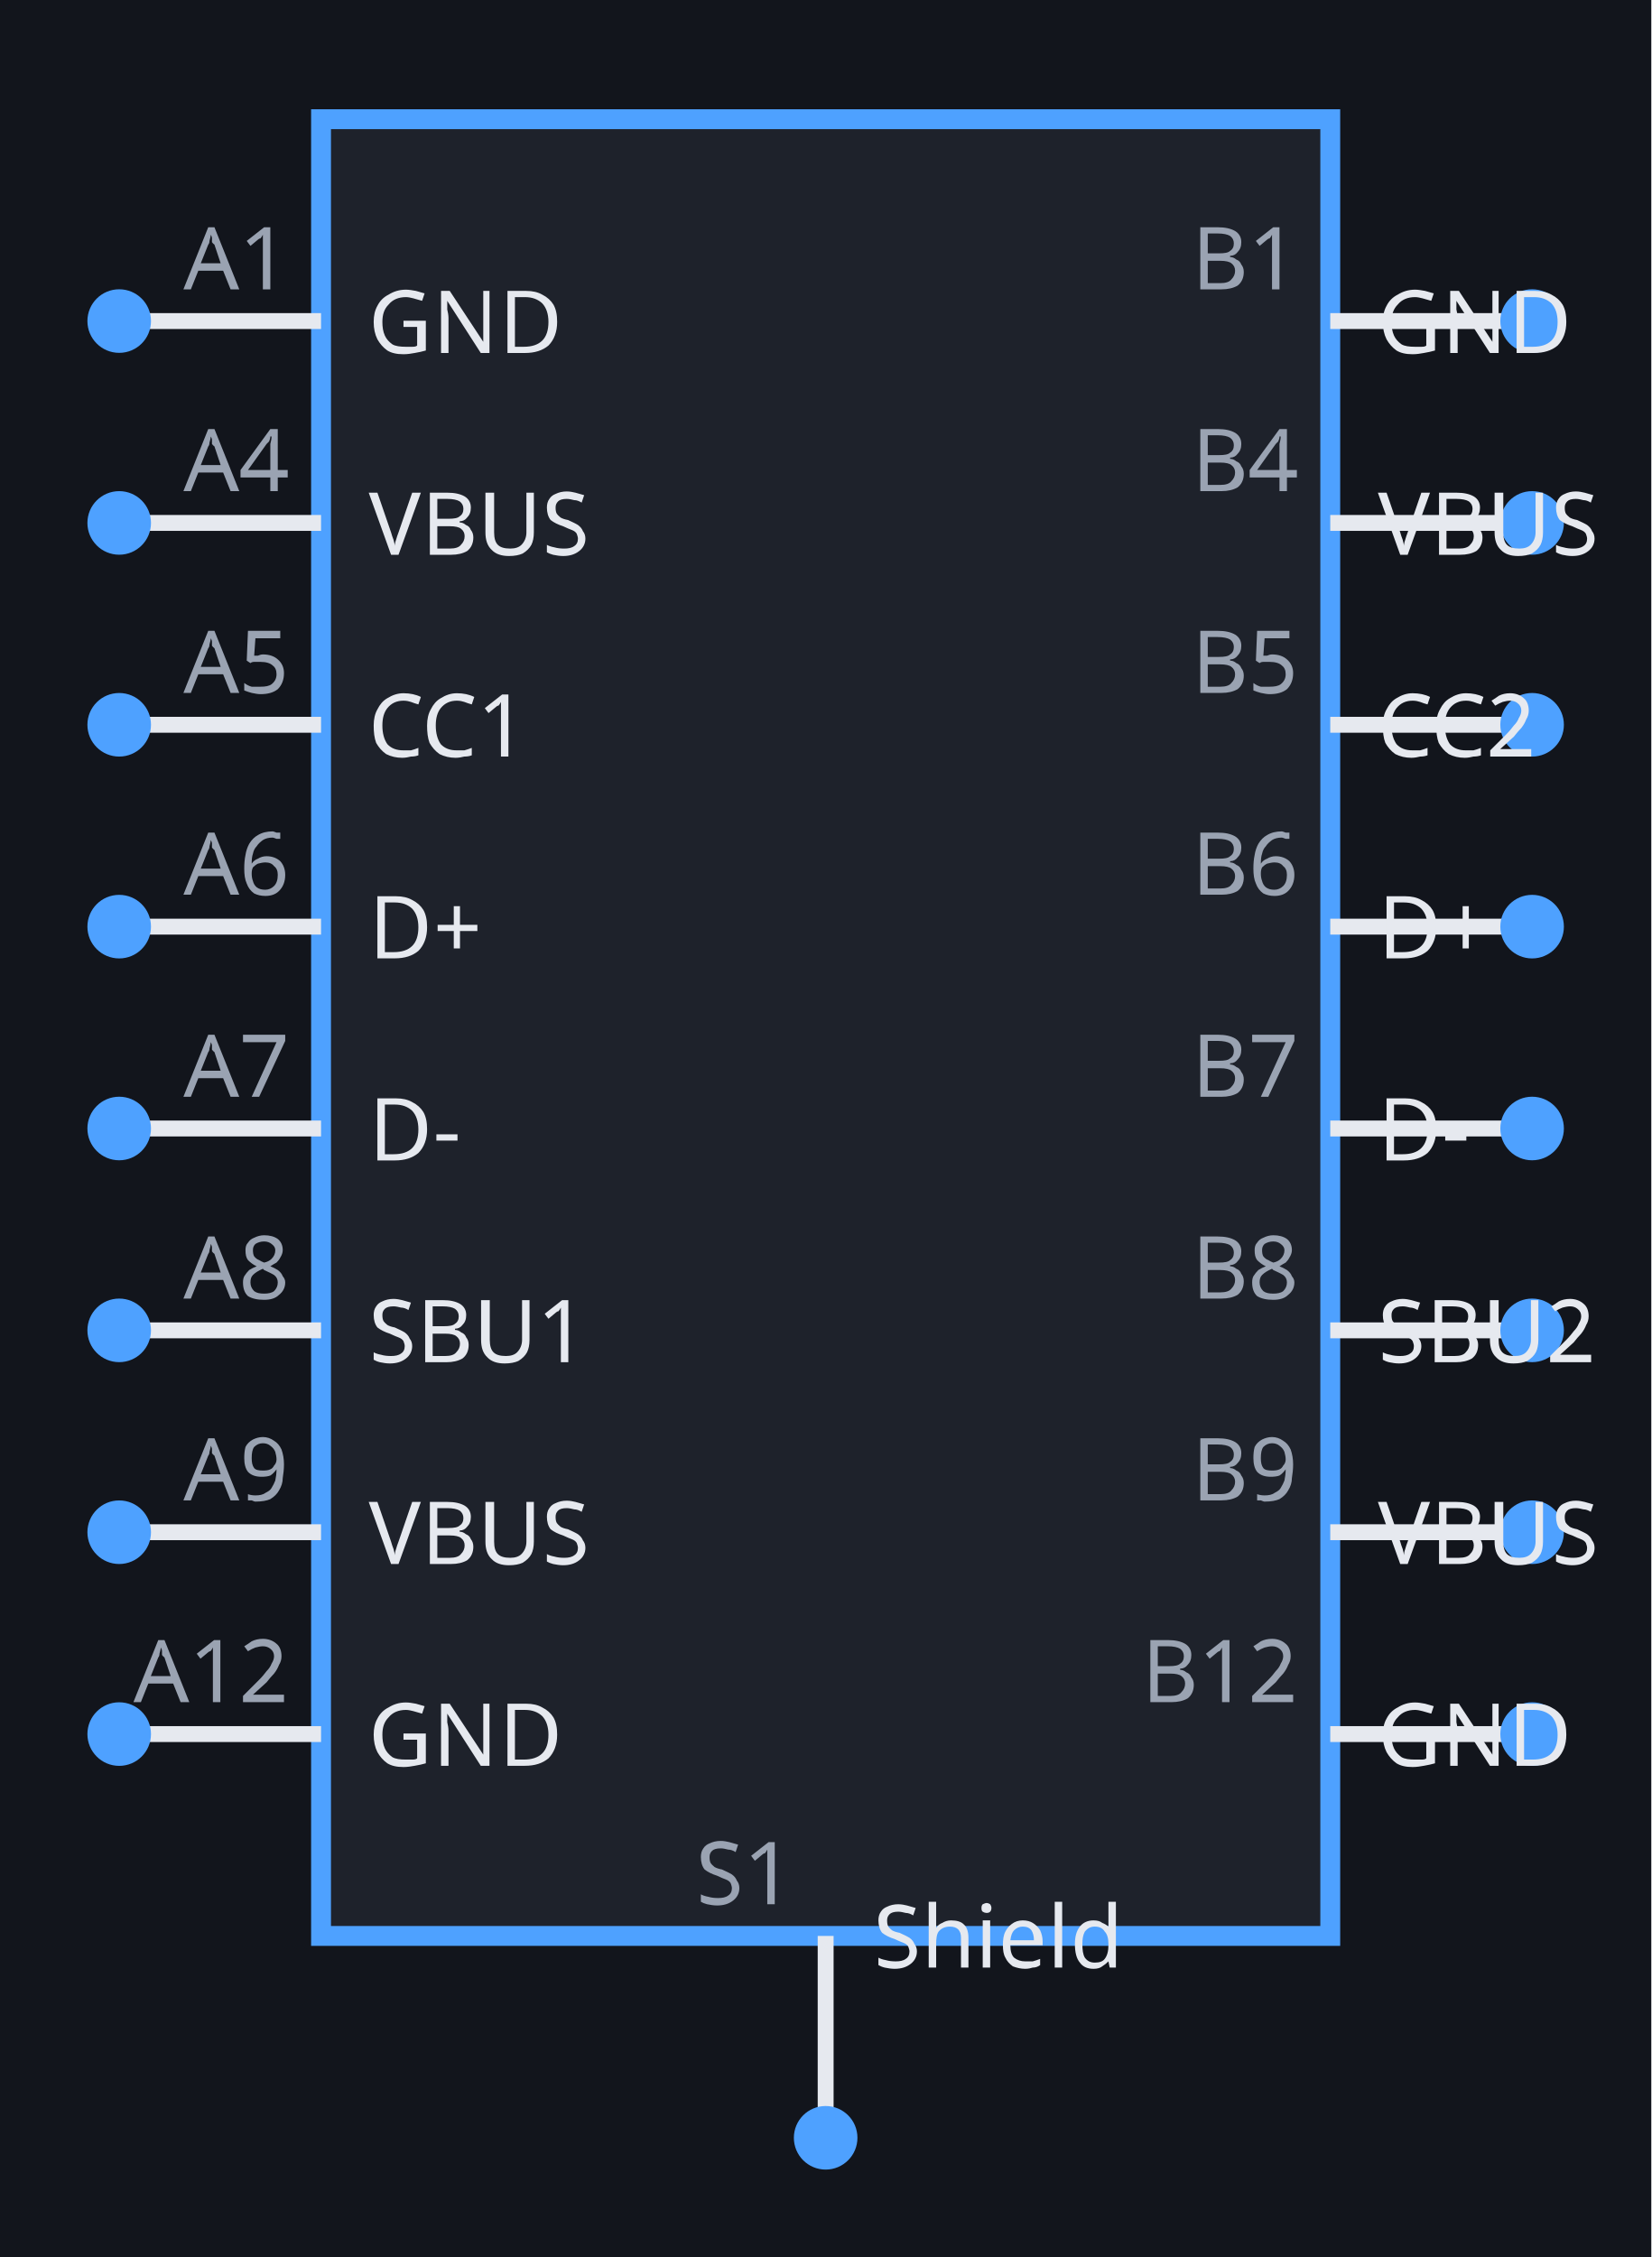
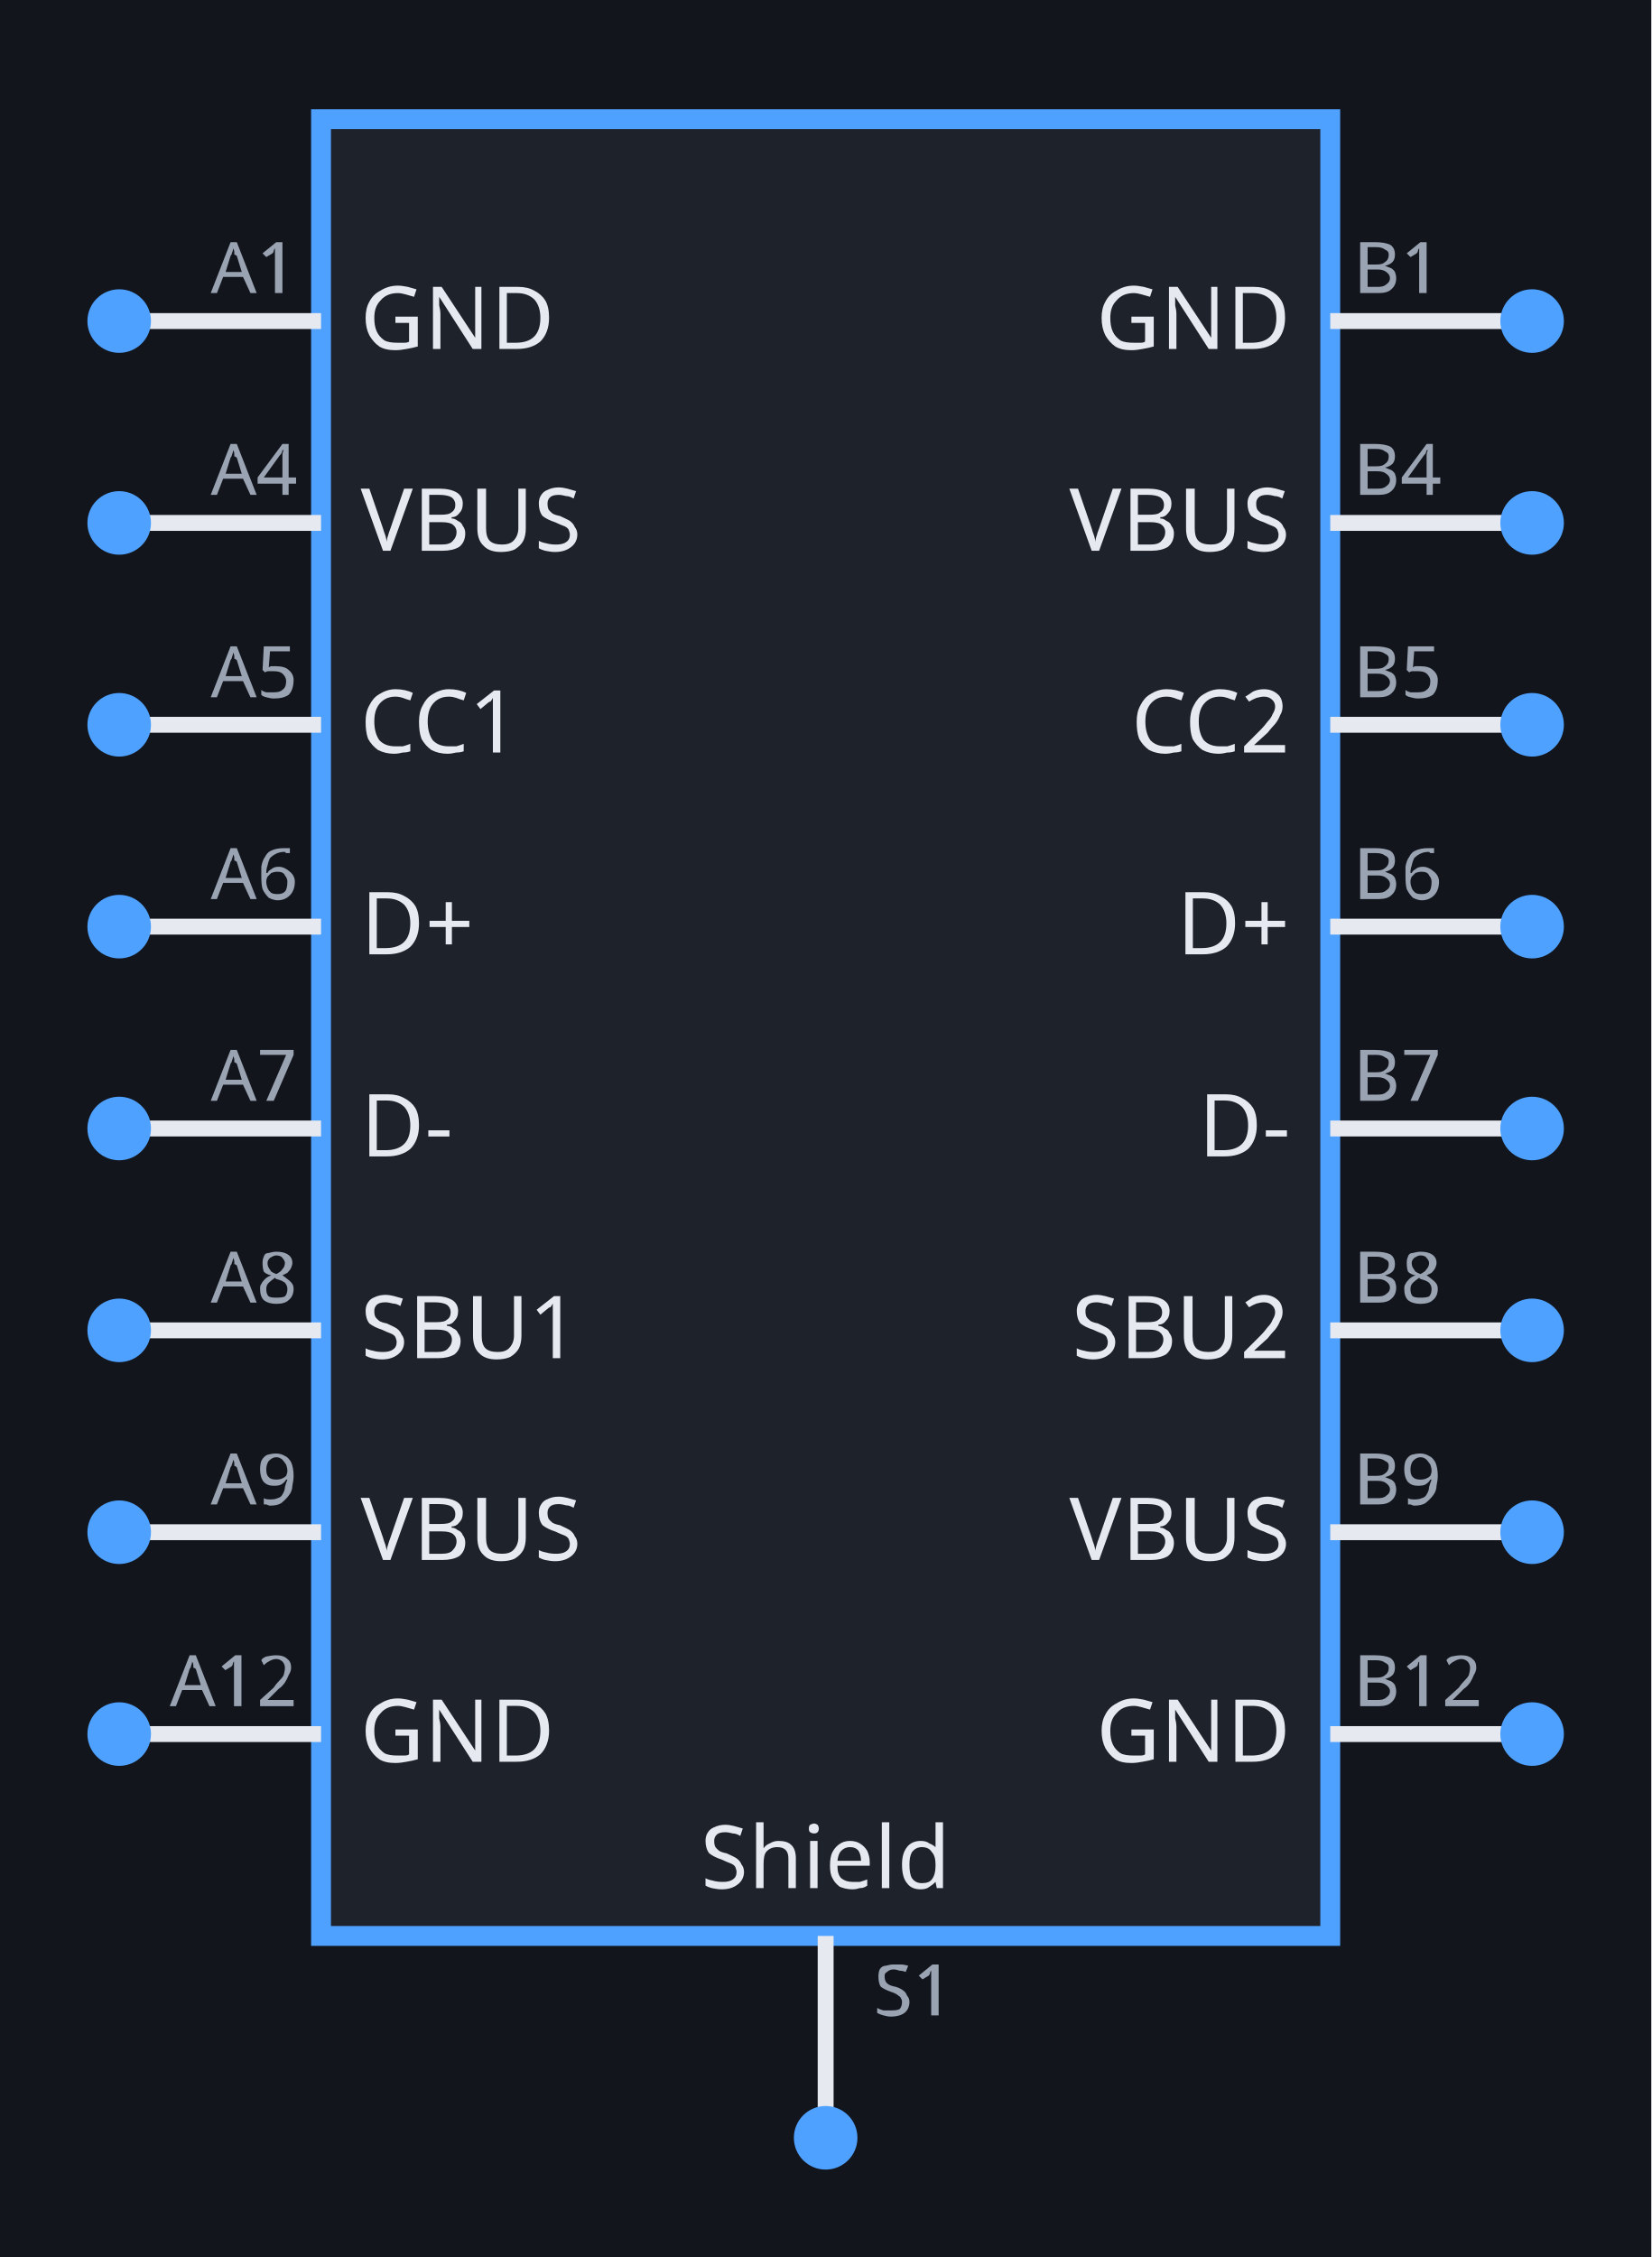
<svg xmlns="http://www.w3.org/2000/svg" viewBox="-10.39 -12.93 20.78 28.40" preserveAspectRatio="xMidYMid meet" style="width:100%;height:100%">
  <rect x="-10.39" y="-12.93" width="20.78" height="28.40" fill="#12151c" />
  <rect x="-6.350" y="-11.430" width="12.700" height="22.860" fill="#1e222b" stroke="#4ea1ff" stroke-width="0.25" />
  <line x1="-8.890" y1="-8.890" x2="-6.350" y2="-8.890" stroke="#e6e9ef" stroke-width="0.2" />
  <circle cx="-8.890" cy="-8.890" r="0.4" fill="#4ea1ff" />
-   <text x="-6.750" y="-9.290" fill="#9aa3b2" font-size="1.1" text-anchor="end" font-family="sans-serif">A1</text>
-   <text x="-5.750" y="-8.490" fill="#e6e9ef" font-size="1.1" text-anchor="start" font-family="sans-serif">GND</text>
+   <text x="-5.850" y="-8.540" fill="#e6e9ef" font-size="1.1" text-anchor="start" font-family="sans-serif">GND</text>
+   <text x="-6.650" y="-9.240" fill="#9aa3b2" font-size="0.9" text-anchor="end" font-family="sans-serif">A1</text>
  <line x1="-8.890" y1="-6.350" x2="-6.350" y2="-6.350" stroke="#e6e9ef" stroke-width="0.2" />
  <circle cx="-8.890" cy="-6.350" r="0.4" fill="#4ea1ff" />
-   <text x="-6.750" y="-6.750" fill="#9aa3b2" font-size="1.1" text-anchor="end" font-family="sans-serif">A4</text>
-   <text x="-5.750" y="-5.950" fill="#e6e9ef" font-size="1.1" text-anchor="start" font-family="sans-serif">VBUS</text>
+   <text x="-5.850" y="-6.000" fill="#e6e9ef" font-size="1.1" text-anchor="start" font-family="sans-serif">VBUS</text>
+   <text x="-6.650" y="-6.700" fill="#9aa3b2" font-size="0.9" text-anchor="end" font-family="sans-serif">A4</text>
  <line x1="-8.890" y1="-3.810" x2="-6.350" y2="-3.810" stroke="#e6e9ef" stroke-width="0.2" />
  <circle cx="-8.890" cy="-3.810" r="0.4" fill="#4ea1ff" />
-   <text x="-6.750" y="-4.210" fill="#9aa3b2" font-size="1.1" text-anchor="end" font-family="sans-serif">A5</text>
-   <text x="-5.750" y="-3.410" fill="#e6e9ef" font-size="1.1" text-anchor="start" font-family="sans-serif">CC1</text>
+   <text x="-5.850" y="-3.460" fill="#e6e9ef" font-size="1.1" text-anchor="start" font-family="sans-serif">CC1</text>
+   <text x="-6.650" y="-4.160" fill="#9aa3b2" font-size="0.9" text-anchor="end" font-family="sans-serif">A5</text>
  <line x1="-8.890" y1="-1.270" x2="-6.350" y2="-1.270" stroke="#e6e9ef" stroke-width="0.2" />
  <circle cx="-8.890" cy="-1.270" r="0.4" fill="#4ea1ff" />
-   <text x="-6.750" y="-1.670" fill="#9aa3b2" font-size="1.1" text-anchor="end" font-family="sans-serif">A6</text>
-   <text x="-5.750" y="-0.870" fill="#e6e9ef" font-size="1.1" text-anchor="start" font-family="sans-serif">D+</text>
+   <text x="-5.850" y="-0.920" fill="#e6e9ef" font-size="1.1" text-anchor="start" font-family="sans-serif">D+</text>
+   <text x="-6.650" y="-1.620" fill="#9aa3b2" font-size="0.9" text-anchor="end" font-family="sans-serif">A6</text>
  <line x1="-8.890" y1="1.270" x2="-6.350" y2="1.270" stroke="#e6e9ef" stroke-width="0.2" />
  <circle cx="-8.890" cy="1.270" r="0.4" fill="#4ea1ff" />
-   <text x="-6.750" y="0.870" fill="#9aa3b2" font-size="1.1" text-anchor="end" font-family="sans-serif">A7</text>
-   <text x="-5.750" y="1.670" fill="#e6e9ef" font-size="1.1" text-anchor="start" font-family="sans-serif">D-</text>
+   <text x="-5.850" y="1.620" fill="#e6e9ef" font-size="1.1" text-anchor="start" font-family="sans-serif">D-</text>
+   <text x="-6.650" y="0.920" fill="#9aa3b2" font-size="0.9" text-anchor="end" font-family="sans-serif">A7</text>
  <line x1="-8.890" y1="3.810" x2="-6.350" y2="3.810" stroke="#e6e9ef" stroke-width="0.2" />
  <circle cx="-8.890" cy="3.810" r="0.4" fill="#4ea1ff" />
-   <text x="-6.750" y="3.410" fill="#9aa3b2" font-size="1.1" text-anchor="end" font-family="sans-serif">A8</text>
-   <text x="-5.750" y="4.210" fill="#e6e9ef" font-size="1.1" text-anchor="start" font-family="sans-serif">SBU1</text>
+   <text x="-5.850" y="4.160" fill="#e6e9ef" font-size="1.1" text-anchor="start" font-family="sans-serif">SBU1</text>
+   <text x="-6.650" y="3.460" fill="#9aa3b2" font-size="0.9" text-anchor="end" font-family="sans-serif">A8</text>
  <line x1="-8.890" y1="6.350" x2="-6.350" y2="6.350" stroke="#e6e9ef" stroke-width="0.2" />
  <circle cx="-8.890" cy="6.350" r="0.4" fill="#4ea1ff" />
-   <text x="-6.750" y="5.950" fill="#9aa3b2" font-size="1.1" text-anchor="end" font-family="sans-serif">A9</text>
-   <text x="-5.750" y="6.750" fill="#e6e9ef" font-size="1.1" text-anchor="start" font-family="sans-serif">VBUS</text>
+   <text x="-5.850" y="6.700" fill="#e6e9ef" font-size="1.1" text-anchor="start" font-family="sans-serif">VBUS</text>
+   <text x="-6.650" y="6.000" fill="#9aa3b2" font-size="0.9" text-anchor="end" font-family="sans-serif">A9</text>
  <line x1="-8.890" y1="8.890" x2="-6.350" y2="8.890" stroke="#e6e9ef" stroke-width="0.2" />
  <circle cx="-8.890" cy="8.890" r="0.4" fill="#4ea1ff" />
-   <text x="-6.750" y="8.490" fill="#9aa3b2" font-size="1.1" text-anchor="end" font-family="sans-serif">A12</text>
-   <text x="-5.750" y="9.290" fill="#e6e9ef" font-size="1.1" text-anchor="start" font-family="sans-serif">GND</text>
+   <text x="-5.850" y="9.240" fill="#e6e9ef" font-size="1.1" text-anchor="start" font-family="sans-serif">GND</text>
+   <text x="-6.650" y="8.540" fill="#9aa3b2" font-size="0.9" text-anchor="end" font-family="sans-serif">A12</text>
  <line x1="8.890" y1="-8.890" x2="6.350" y2="-8.890" stroke="#e6e9ef" stroke-width="0.2" />
  <circle cx="8.890" cy="-8.890" r="0.4" fill="#4ea1ff" />
-   <text x="5.950" y="-9.290" fill="#9aa3b2" font-size="1.1" text-anchor="end" font-family="sans-serif">B1</text>
-   <text x="6.950" y="-8.490" fill="#e6e9ef" font-size="1.1" text-anchor="start" font-family="sans-serif">GND</text>
+   <text x="5.850" y="-8.540" fill="#e6e9ef" font-size="1.1" text-anchor="end" font-family="sans-serif">GND</text>
+   <text x="6.650" y="-9.240" fill="#9aa3b2" font-size="0.9" text-anchor="start" font-family="sans-serif">B1</text>
  <line x1="8.890" y1="-6.350" x2="6.350" y2="-6.350" stroke="#e6e9ef" stroke-width="0.2" />
  <circle cx="8.890" cy="-6.350" r="0.4" fill="#4ea1ff" />
-   <text x="5.950" y="-6.750" fill="#9aa3b2" font-size="1.1" text-anchor="end" font-family="sans-serif">B4</text>
-   <text x="6.950" y="-5.950" fill="#e6e9ef" font-size="1.1" text-anchor="start" font-family="sans-serif">VBUS</text>
+   <text x="5.850" y="-6.000" fill="#e6e9ef" font-size="1.1" text-anchor="end" font-family="sans-serif">VBUS</text>
+   <text x="6.650" y="-6.700" fill="#9aa3b2" font-size="0.9" text-anchor="start" font-family="sans-serif">B4</text>
  <line x1="8.890" y1="-3.810" x2="6.350" y2="-3.810" stroke="#e6e9ef" stroke-width="0.2" />
  <circle cx="8.890" cy="-3.810" r="0.4" fill="#4ea1ff" />
-   <text x="5.950" y="-4.210" fill="#9aa3b2" font-size="1.1" text-anchor="end" font-family="sans-serif">B5</text>
-   <text x="6.950" y="-3.410" fill="#e6e9ef" font-size="1.1" text-anchor="start" font-family="sans-serif">CC2</text>
+   <text x="5.850" y="-3.460" fill="#e6e9ef" font-size="1.1" text-anchor="end" font-family="sans-serif">CC2</text>
+   <text x="6.650" y="-4.160" fill="#9aa3b2" font-size="0.9" text-anchor="start" font-family="sans-serif">B5</text>
  <line x1="8.890" y1="-1.270" x2="6.350" y2="-1.270" stroke="#e6e9ef" stroke-width="0.2" />
  <circle cx="8.890" cy="-1.270" r="0.4" fill="#4ea1ff" />
-   <text x="5.950" y="-1.670" fill="#9aa3b2" font-size="1.1" text-anchor="end" font-family="sans-serif">B6</text>
-   <text x="6.950" y="-0.870" fill="#e6e9ef" font-size="1.1" text-anchor="start" font-family="sans-serif">D+</text>
+   <text x="5.850" y="-0.920" fill="#e6e9ef" font-size="1.1" text-anchor="end" font-family="sans-serif">D+</text>
+   <text x="6.650" y="-1.620" fill="#9aa3b2" font-size="0.9" text-anchor="start" font-family="sans-serif">B6</text>
  <line x1="8.890" y1="1.270" x2="6.350" y2="1.270" stroke="#e6e9ef" stroke-width="0.2" />
  <circle cx="8.890" cy="1.270" r="0.4" fill="#4ea1ff" />
-   <text x="5.950" y="0.870" fill="#9aa3b2" font-size="1.1" text-anchor="end" font-family="sans-serif">B7</text>
-   <text x="6.950" y="1.670" fill="#e6e9ef" font-size="1.1" text-anchor="start" font-family="sans-serif">D-</text>
+   <text x="5.850" y="1.620" fill="#e6e9ef" font-size="1.1" text-anchor="end" font-family="sans-serif">D-</text>
+   <text x="6.650" y="0.920" fill="#9aa3b2" font-size="0.9" text-anchor="start" font-family="sans-serif">B7</text>
  <line x1="8.890" y1="3.810" x2="6.350" y2="3.810" stroke="#e6e9ef" stroke-width="0.2" />
  <circle cx="8.890" cy="3.810" r="0.4" fill="#4ea1ff" />
-   <text x="5.950" y="3.410" fill="#9aa3b2" font-size="1.1" text-anchor="end" font-family="sans-serif">B8</text>
-   <text x="6.950" y="4.210" fill="#e6e9ef" font-size="1.1" text-anchor="start" font-family="sans-serif">SBU2</text>
+   <text x="5.850" y="4.160" fill="#e6e9ef" font-size="1.1" text-anchor="end" font-family="sans-serif">SBU2</text>
+   <text x="6.650" y="3.460" fill="#9aa3b2" font-size="0.9" text-anchor="start" font-family="sans-serif">B8</text>
  <line x1="8.890" y1="6.350" x2="6.350" y2="6.350" stroke="#e6e9ef" stroke-width="0.2" />
  <circle cx="8.890" cy="6.350" r="0.4" fill="#4ea1ff" />
-   <text x="5.950" y="5.950" fill="#9aa3b2" font-size="1.1" text-anchor="end" font-family="sans-serif">B9</text>
-   <text x="6.950" y="6.750" fill="#e6e9ef" font-size="1.1" text-anchor="start" font-family="sans-serif">VBUS</text>
+   <text x="5.850" y="6.700" fill="#e6e9ef" font-size="1.1" text-anchor="end" font-family="sans-serif">VBUS</text>
+   <text x="6.650" y="6.000" fill="#9aa3b2" font-size="0.9" text-anchor="start" font-family="sans-serif">B9</text>
  <line x1="8.890" y1="8.890" x2="6.350" y2="8.890" stroke="#e6e9ef" stroke-width="0.2" />
  <circle cx="8.890" cy="8.890" r="0.4" fill="#4ea1ff" />
-   <text x="5.950" y="8.490" fill="#9aa3b2" font-size="1.1" text-anchor="end" font-family="sans-serif">B12</text>
-   <text x="6.950" y="9.290" fill="#e6e9ef" font-size="1.1" text-anchor="start" font-family="sans-serif">GND</text>
+   <text x="5.850" y="9.240" fill="#e6e9ef" font-size="1.1" text-anchor="end" font-family="sans-serif">GND</text>
+   <text x="6.650" y="8.540" fill="#9aa3b2" font-size="0.9" text-anchor="start" font-family="sans-serif">B12</text>
  <line x1="0.000" y1="13.970" x2="0.000" y2="11.430" stroke="#e6e9ef" stroke-width="0.2" />
  <circle cx="0.000" cy="13.970" r="0.4" fill="#4ea1ff" />
-   <text x="-0.400" y="11.030" fill="#9aa3b2" font-size="1.1" text-anchor="end" font-family="sans-serif">S1</text>
-   <text x="0.600" y="11.830" fill="#e6e9ef" font-size="1.1" text-anchor="start" font-family="sans-serif">Shield</text>
+   <text x="0.000" y="10.830" fill="#e6e9ef" font-size="1.1" text-anchor="middle" font-family="sans-serif">Shield</text>
+   <text x="0.600" y="12.430" fill="#9aa3b2" font-size="0.9" text-anchor="start" font-family="sans-serif">S1</text>
</svg>
